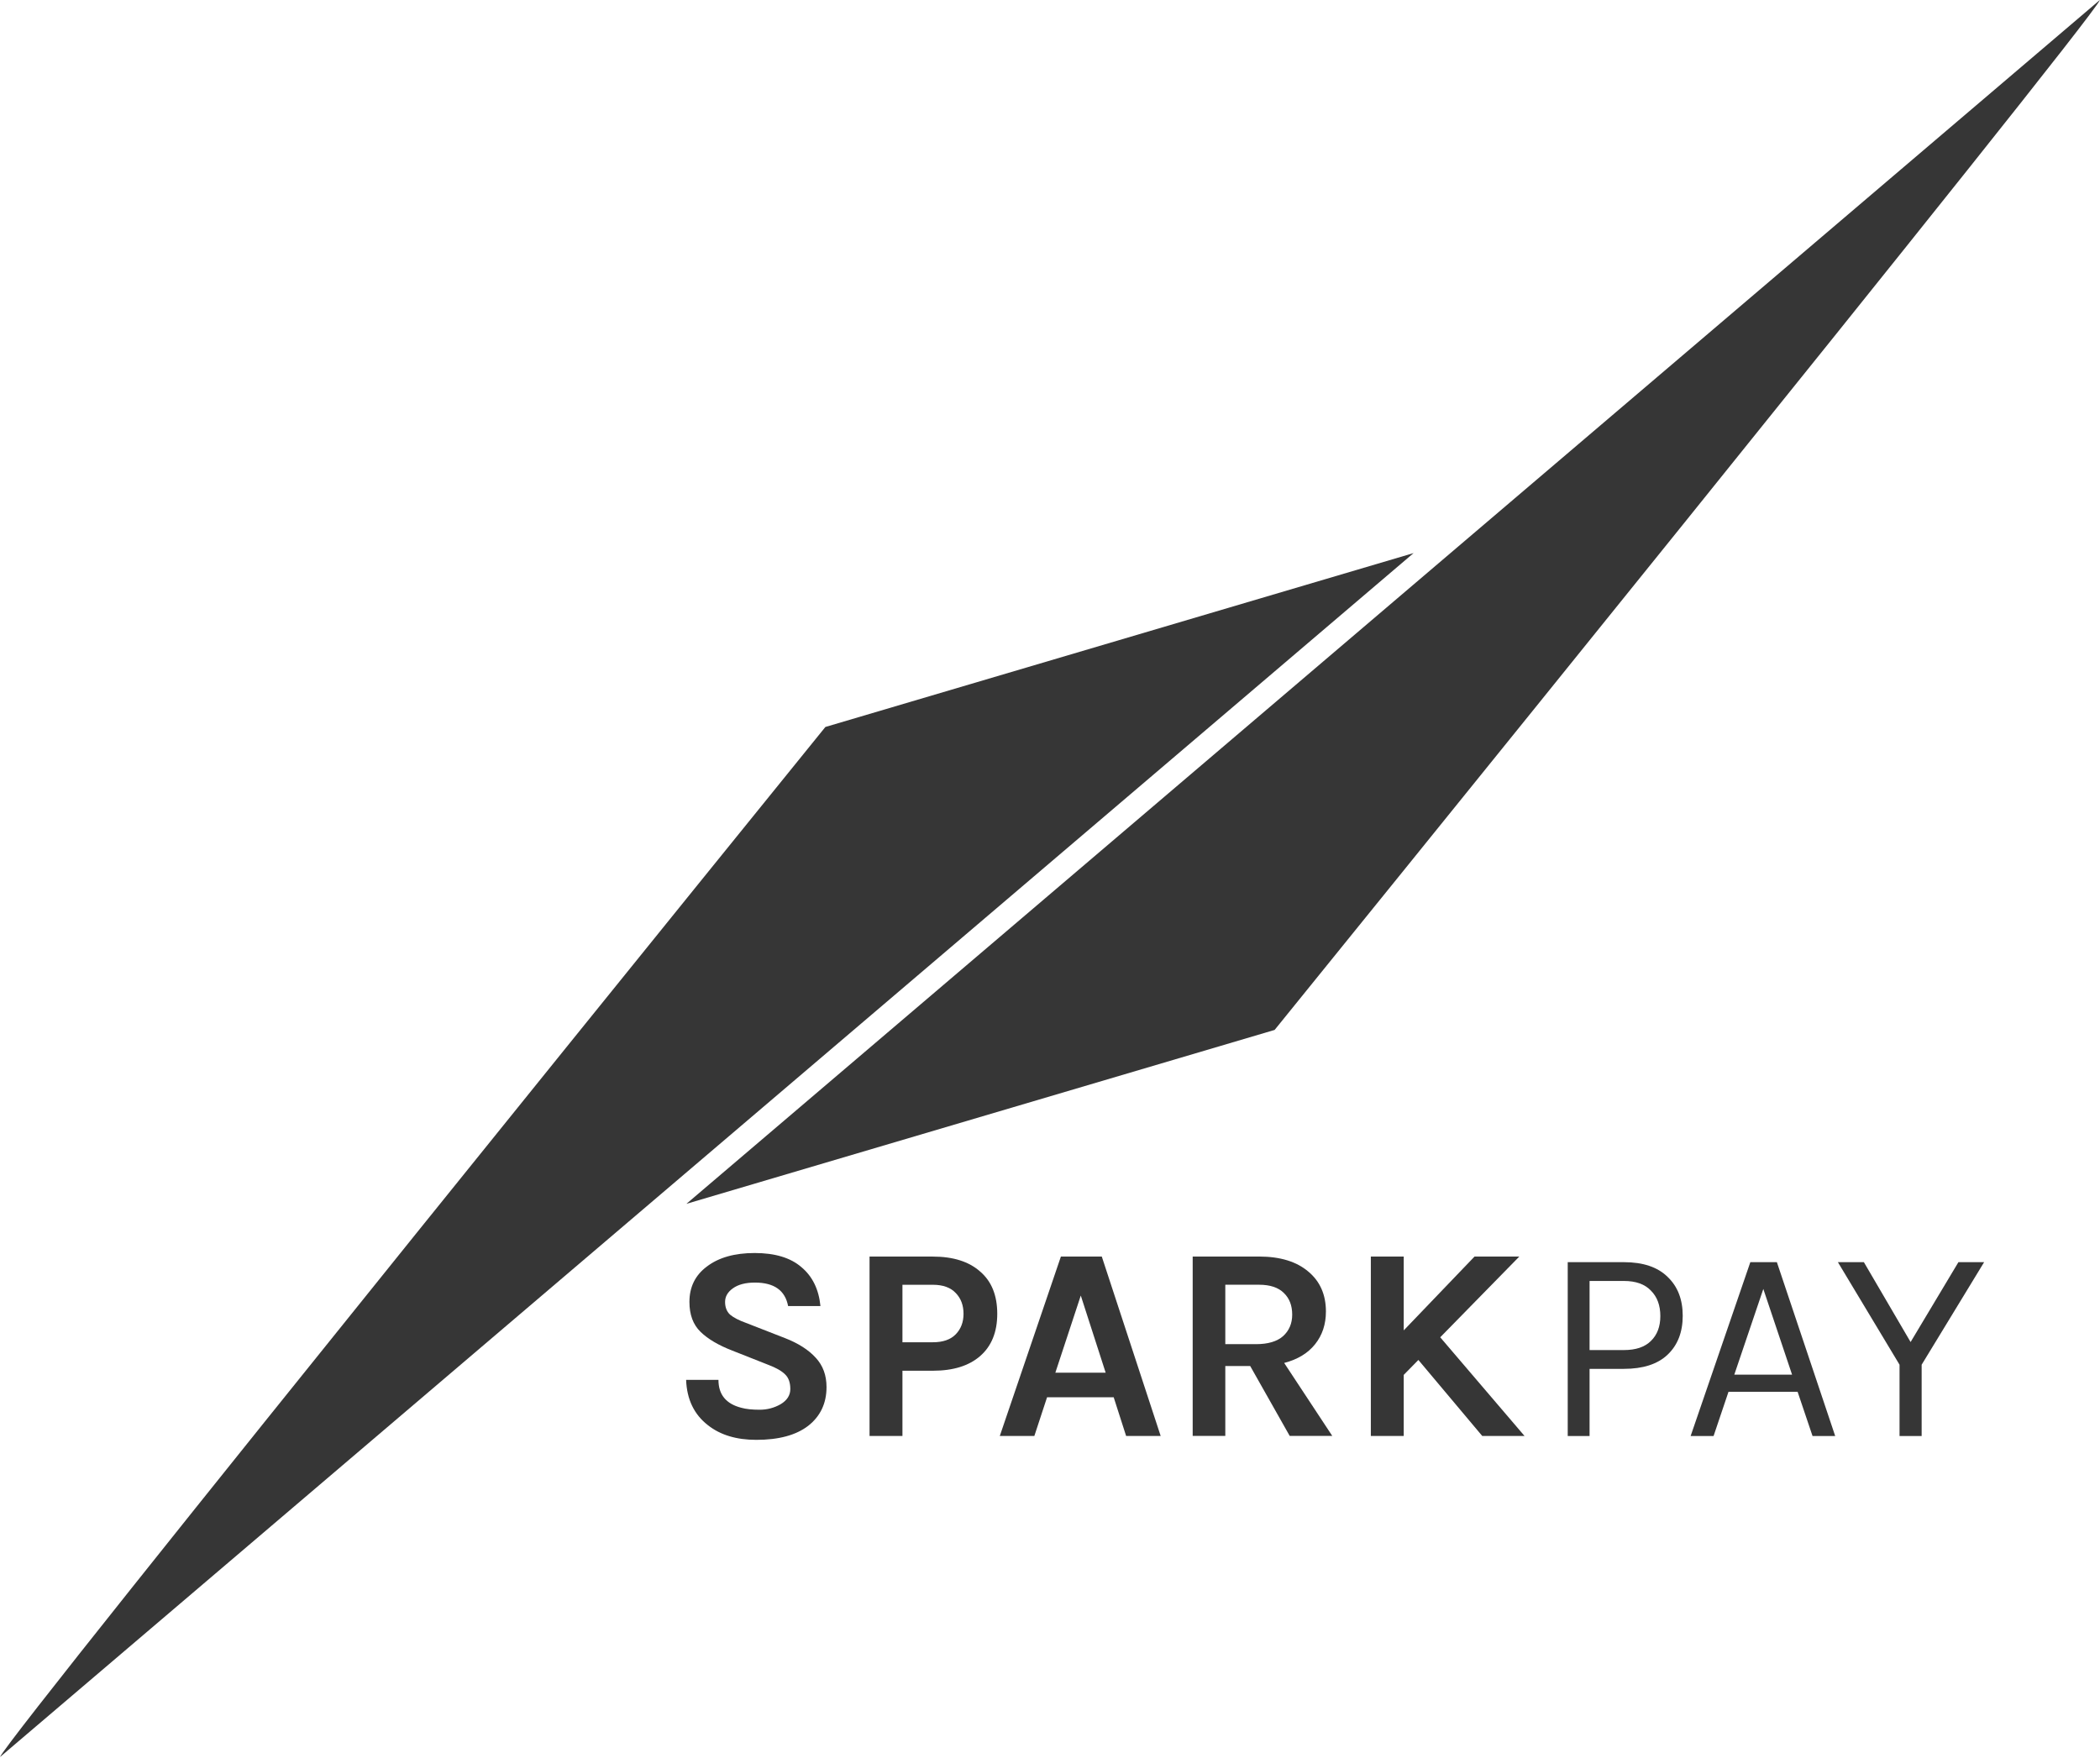
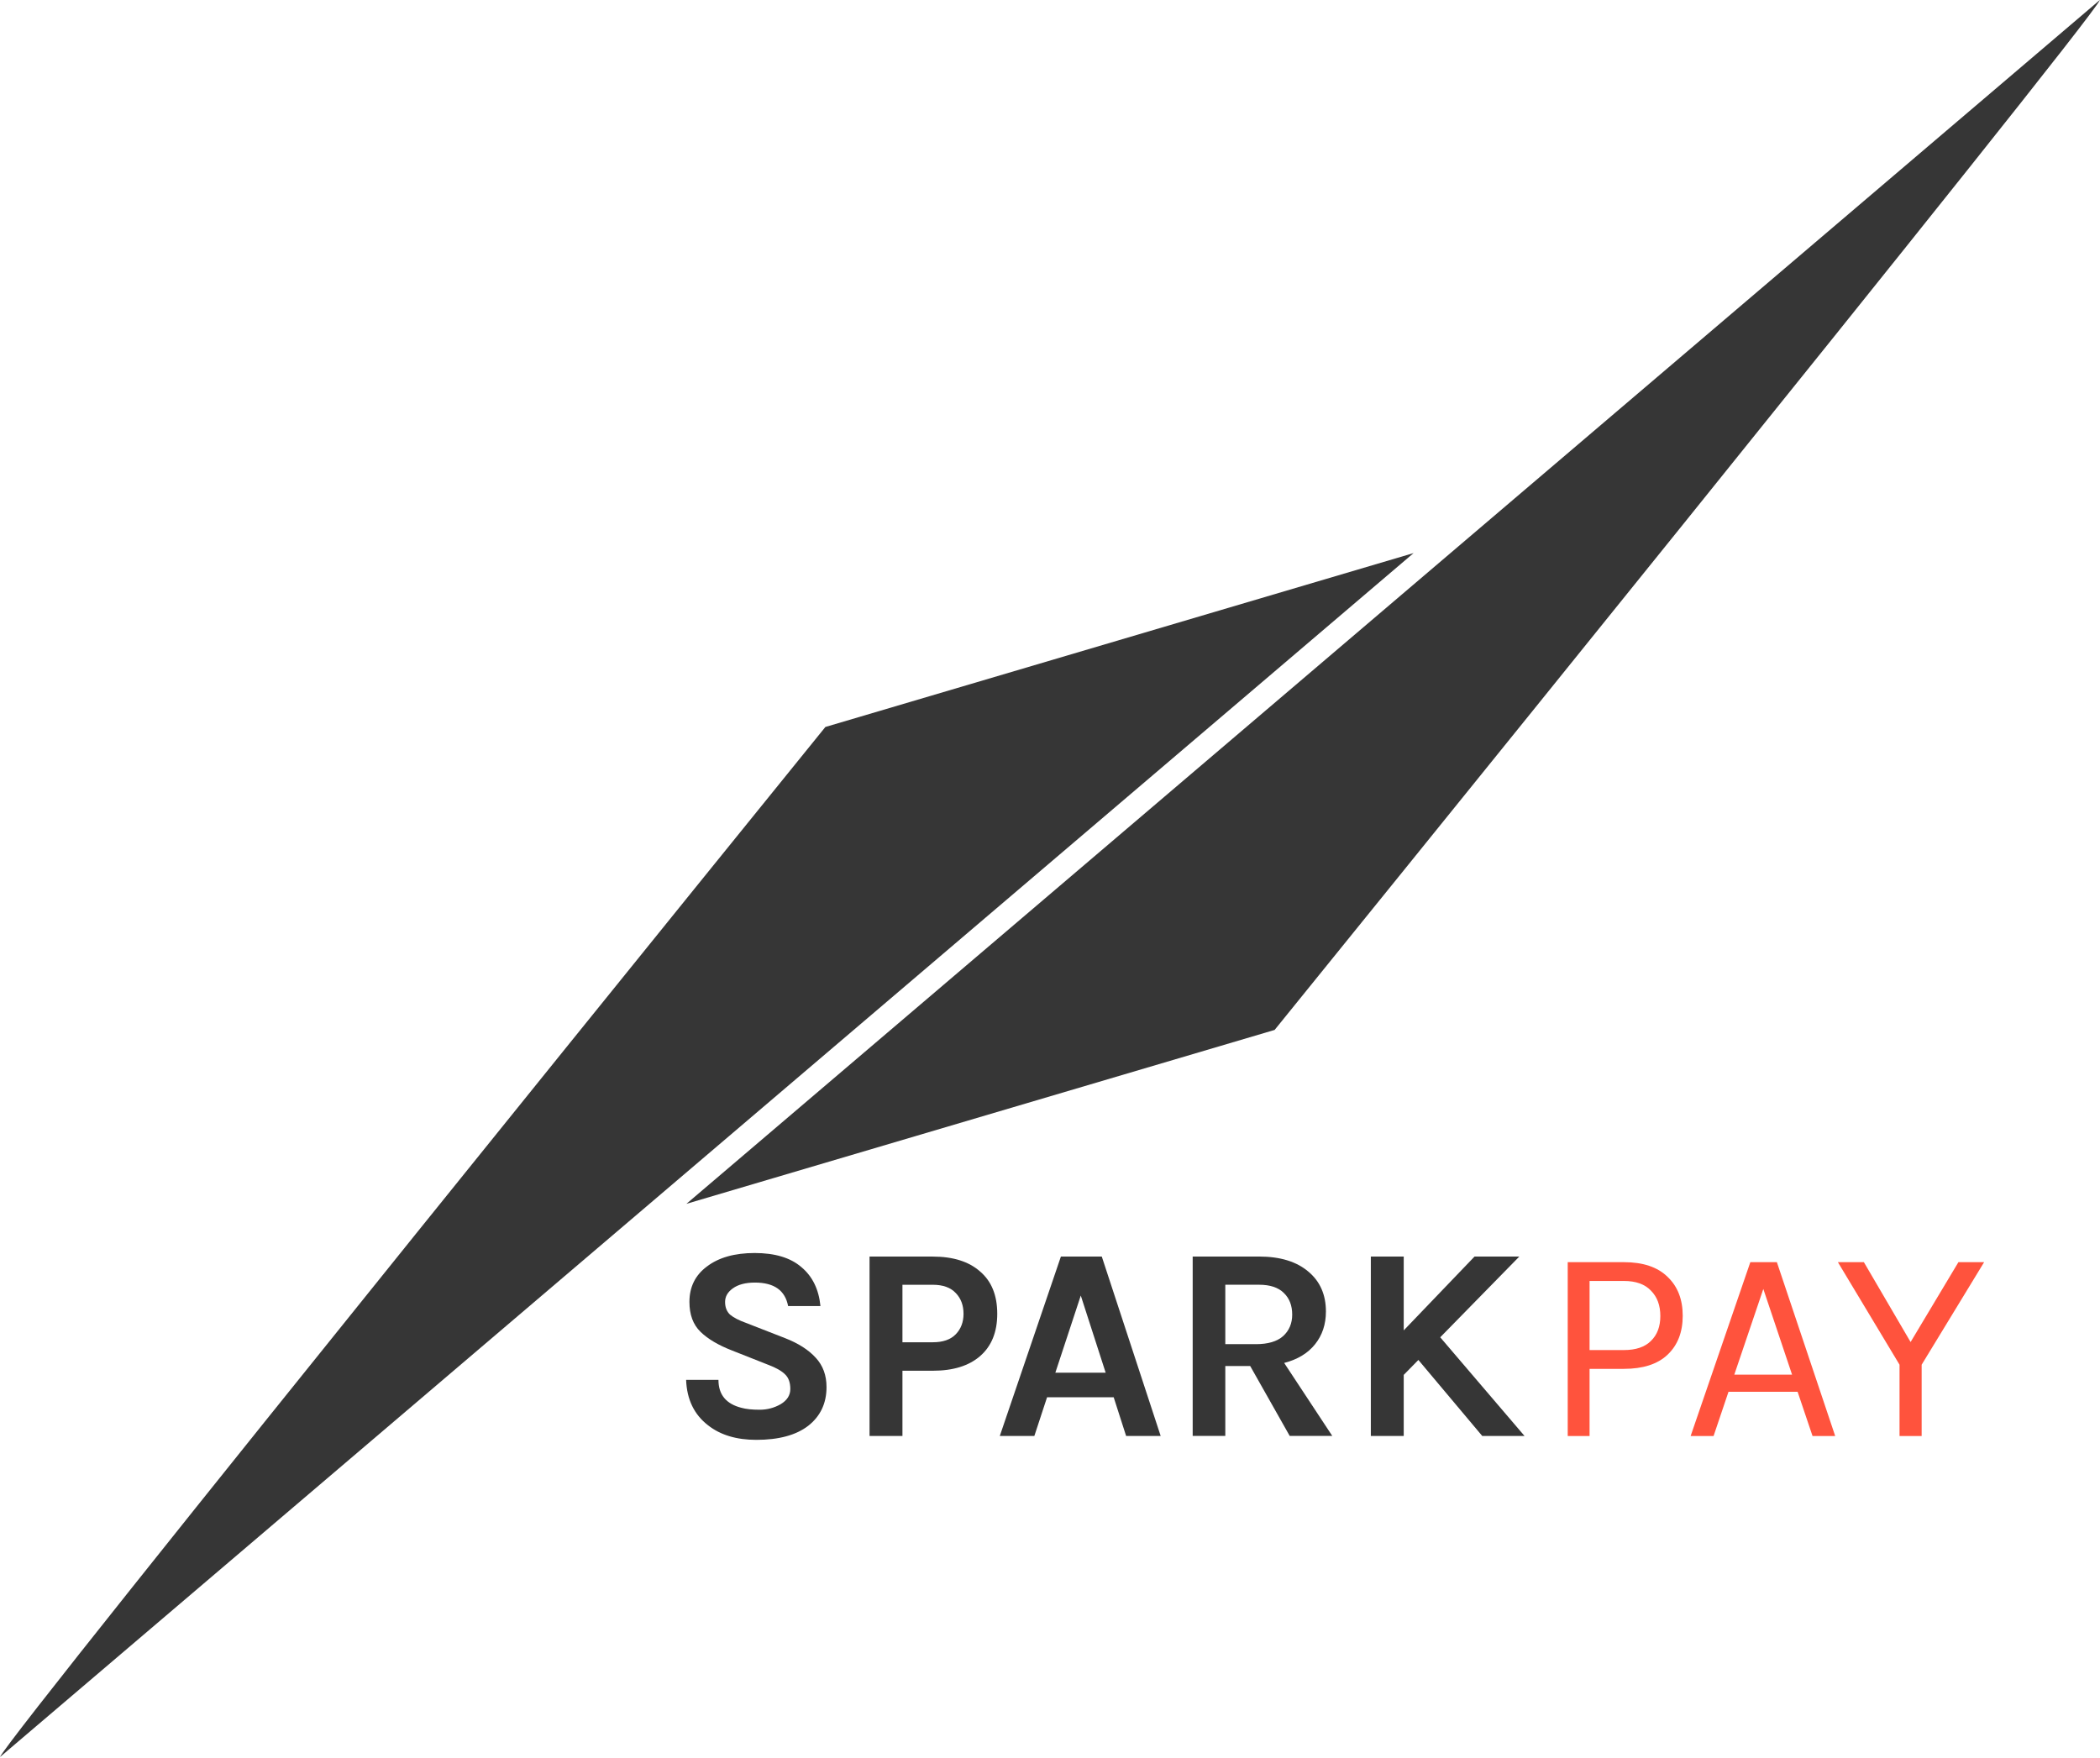
<svg xmlns="http://www.w3.org/2000/svg" id="svg3745" width="486.2" height="406.86" version="1.1" viewBox="39.489 28.087 489.75 409.67">
  <path id="path38" d="m529.24 27.977c-2.08 5.2-192.49 240.24-192.49 240.24l-137.18 40.56z" fill="#363636" />
  <g id="g4567" transform="translate(-17.668 -111.08)" fill="#363636">
    <g id="flowRoot3751" transform="matrix(1.5577 0 0 1.5577 -152.1 -205.47)" style="font-feature-settings:normal;font-variant-caps:normal;font-variant-ligatures:normal;font-variant-numeric:normal" aria-label="SPARK">
      <path id="path4527" d="m252.33 416.75q-0.662-3.518-4.966-3.518-2.111 0-3.311 0.869-1.159 0.828-1.159 2.028t0.745 1.904q0.786 0.662 2.4 1.242l5.835 2.276q2.98 1.159 4.594 2.938 1.614 1.738 1.614 4.387 0 3.642-2.731 5.794-2.731 2.111-7.78 2.111-4.47 0-7.242-2.193-3.104-2.4-3.269-6.787h4.842q0 3.311 3.435 4.18 1.035 0.29 2.731 0.29 1.697 0 3.145-0.828 1.448-0.869 1.448-2.276 0-1.448-0.786-2.193-0.786-0.786-2.566-1.448l-5.339-2.111q-3.104-1.2-4.759-2.814t-1.655-4.47q0-3.352 2.607-5.297 2.649-2.028 7.16-2.028 4.552 0 6.994 2.111 2.483 2.069 2.856 5.835z" style="" />
      <path id="path4529" d="m274 409.34q4.552 0 7.077 2.235 2.566 2.193 2.566 6.332 0 4.097-2.566 6.332-2.525 2.193-7.077 2.193h-4.552v9.767h-4.925v-26.859zm0 12.829q2.276 0 3.435-1.2 1.159-1.2 1.159-3.062 0-1.904-1.159-3.104-1.159-1.242-3.435-1.242h-4.552v8.608z" style="" />
      <path id="path4531" d="m293.17 409.34h6.125l8.815 26.859h-5.173l-1.862-5.794h-9.974l-1.904 5.794h-5.173zm-0.828 17.382h7.532l-3.725-11.546z" style="" />
      <path id="path4533" d="m332.85 417.57q0 2.856-1.614 4.883-1.614 2.028-4.635 2.814l7.201 10.926h-6.373l-5.918-10.47h-3.725v10.47h-4.883v-26.859h9.932q4.759 0 7.408 2.276 2.607 2.193 2.607 5.96zm-10.47 4.883q2.69 0 4.056-1.2 1.366-1.242 1.366-3.228 0-2.028-1.242-3.228-1.242-1.242-3.725-1.242h-5.049v8.898z" style="" />
      <path id="path4535" d="m344.5 409.34v11.05l10.595-11.05h6.704l-11.836 12.084 12.622 14.775h-6.332l-9.56-11.381-2.193 2.235v9.146h-4.925v-26.859z" style="" />
    </g>
    <g id="flowRoot3765" transform="matrix(1.114 0 0 1.114 155.3 -28.615)" style="font-feature-settings:normal;font-variant-caps:normal;font-variant-ligatures:normal;font-variant-numeric:normal" aria-label="PAY">
-       <path id="path4538" d="m251.85 414.79q6.019 0 9.143 3.067 3.183 3.009 3.183 8.16t-3.183 8.16q-3.125 2.951-9.143 2.951h-7.176v14.062h-4.572v-36.4zm0 18.403q3.762 0 5.671-1.91 1.968-1.91 1.968-5.208 0-3.357-1.968-5.324-1.91-2.026-5.671-2.026h-7.176v14.468z" style="" />
-       <path id="path4540" d="m278.33 414.79h5.556l12.211 36.4h-4.745l-3.125-9.259h-14.468l-3.125 9.259h-4.803zm-3.357 23.553h12.095l-6.019-17.94z" style="" />
-       <path id="path4542" d="m302.1 414.79 9.78 16.724 10.012-16.724h5.382l-13.079 21.47v14.93h-4.63v-14.93l-12.905-21.47z" style="" />
+       <path id="path4538" d="m251.85 414.79q6.019 0 9.143 3.067 3.183 3.009 3.183 8.16t-3.183 8.16q-3.125 2.951-9.143 2.951h-7.176v14.062h-4.572v-36.4zm0 18.403q3.762 0 5.671-1.91 1.968-1.91 1.968-5.208 0-3.357-1.968-5.324-1.91-2.026-5.671-2.026h-7.176v14.468z" style="fill: #ff533d" />
+       <path id="path4540" d="m278.33 414.79h5.556l12.211 36.4h-4.745l-3.125-9.259h-14.468l-3.125 9.259h-4.803zm-3.357 23.553h12.095l-6.019-17.94z" style="fill: #ff533d" />
+       <path id="path4542" d="m302.1 414.79 9.78 16.724 10.012-16.724h5.382l-13.079 21.47v14.93h-4.63v-14.93l-12.905-21.47z" style="fill: #ff533d" />
    </g>
  </g>
  <path id="path4557" d="m39.489 437.8c2.08-5.2 192.49-240.24 192.49-240.24l137.18-40.56z" fill="#363636" />
</svg>
